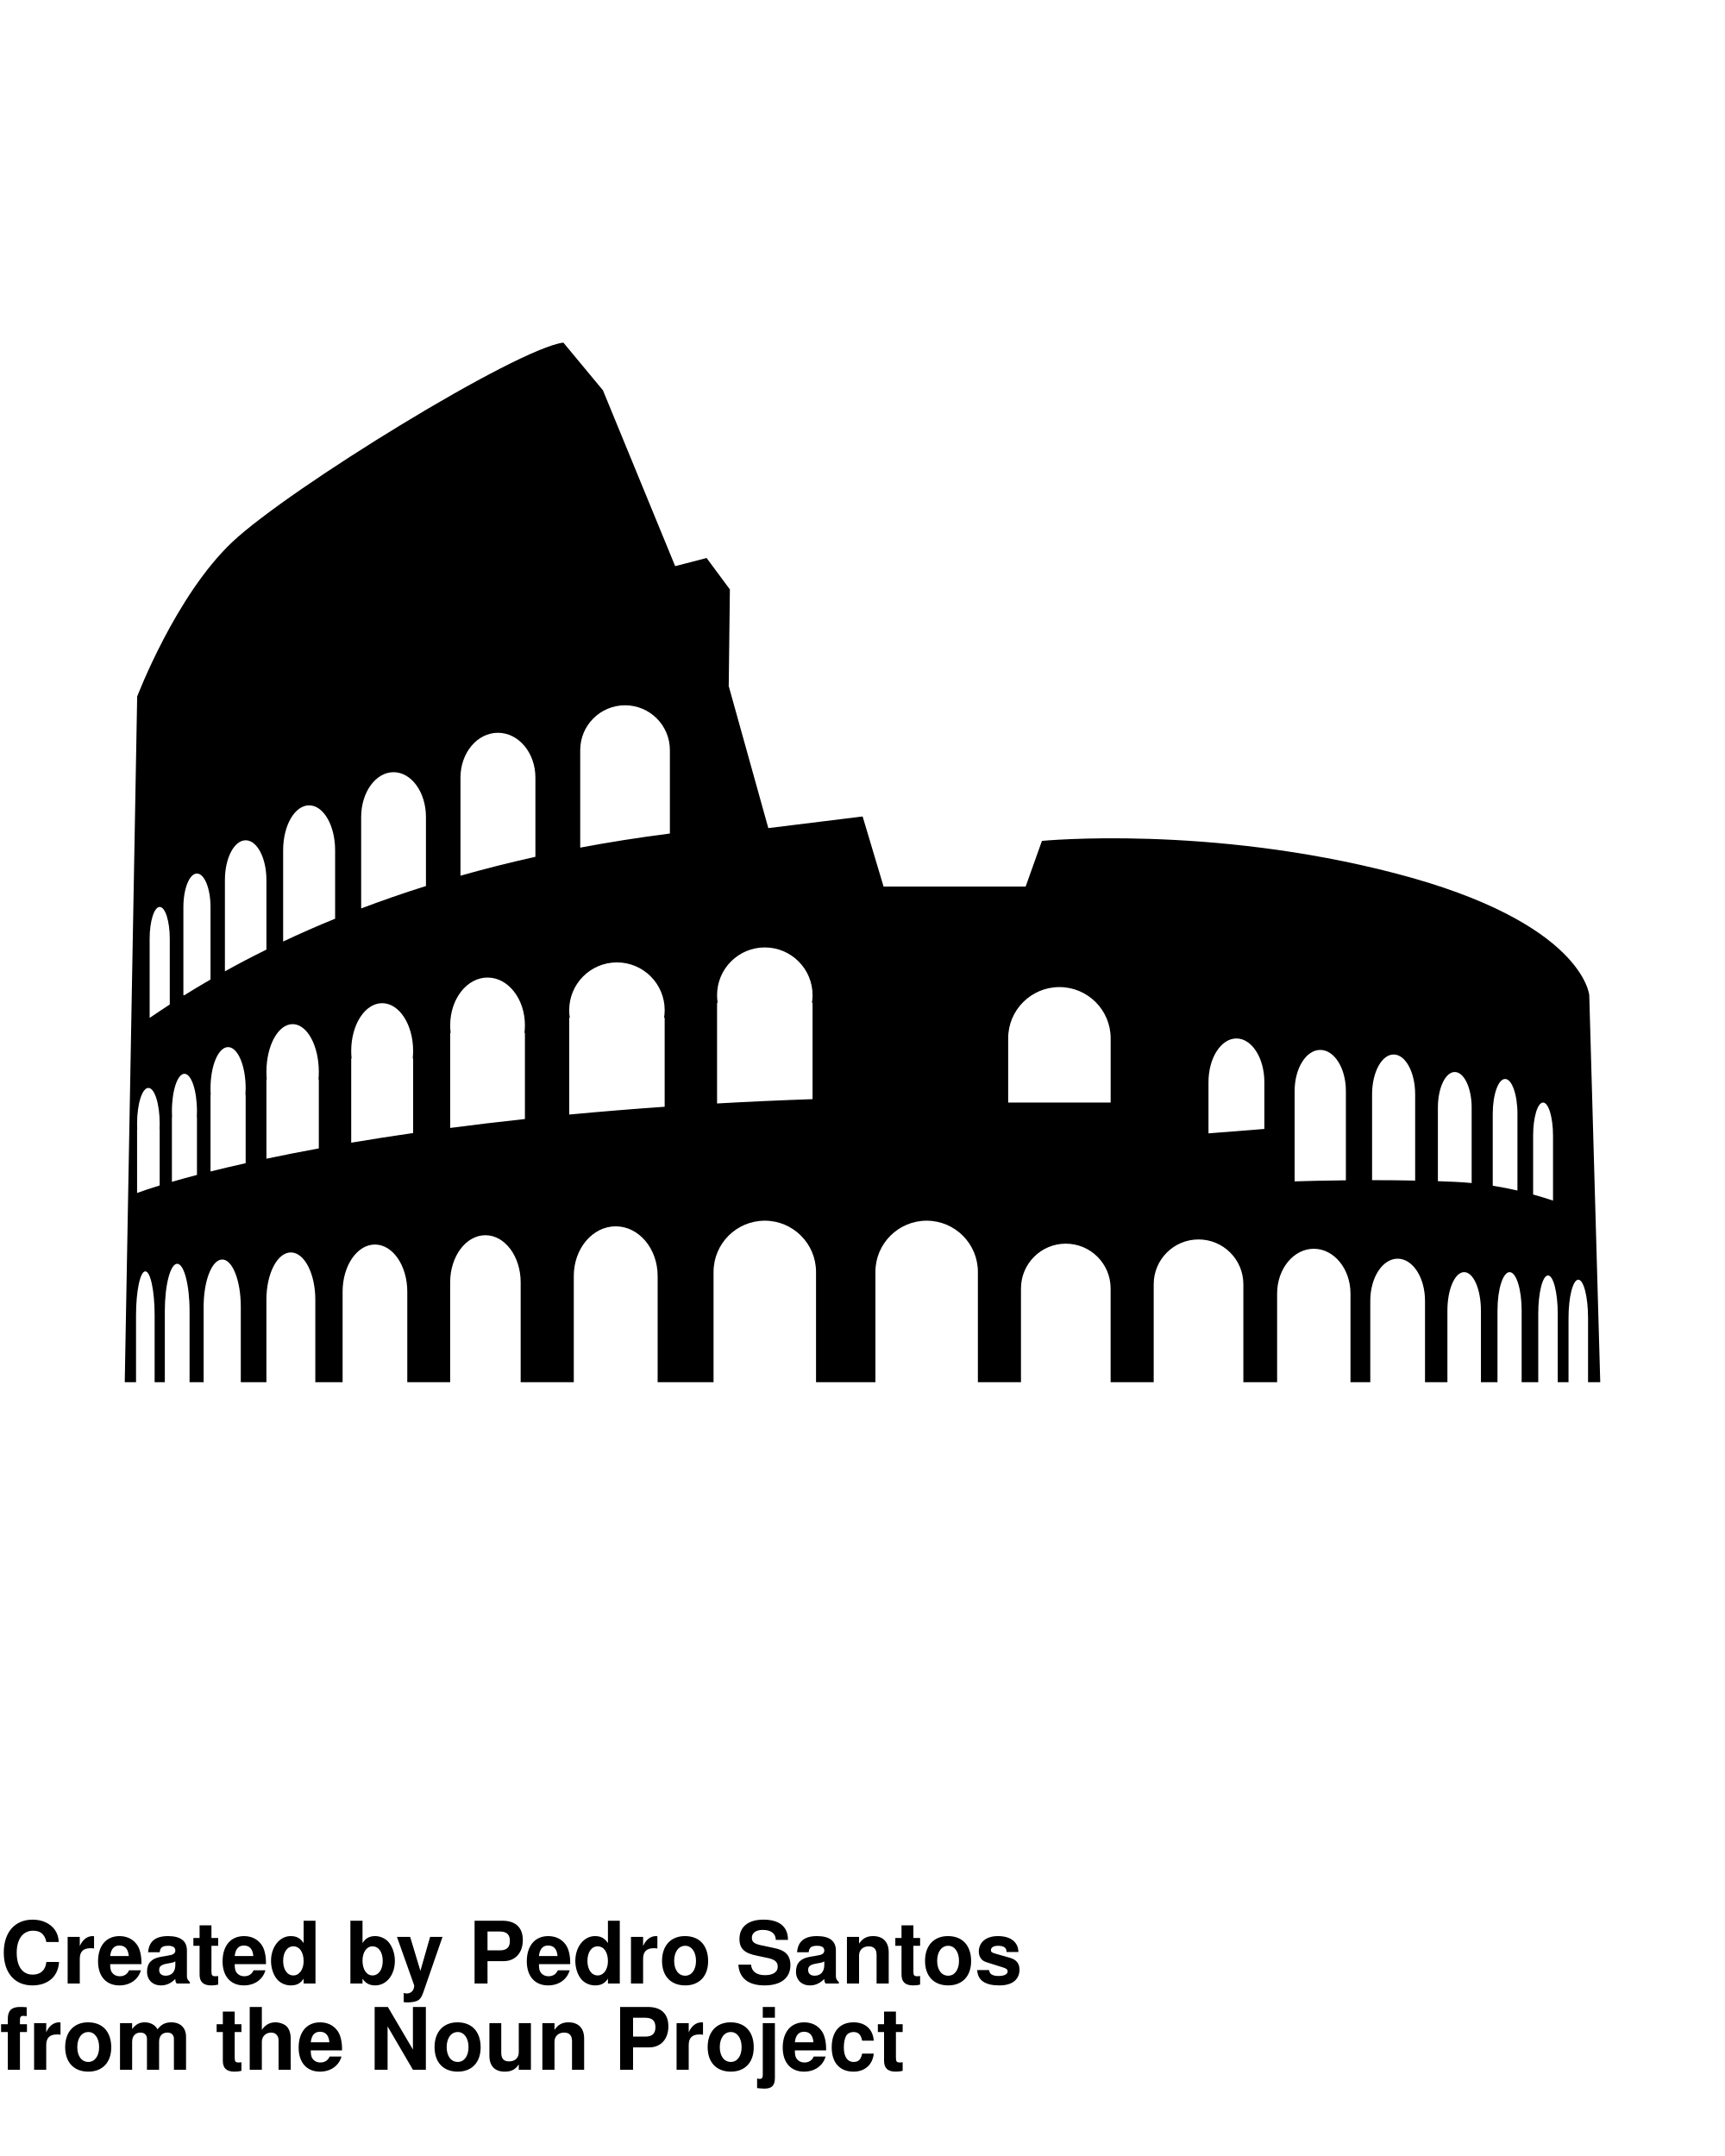
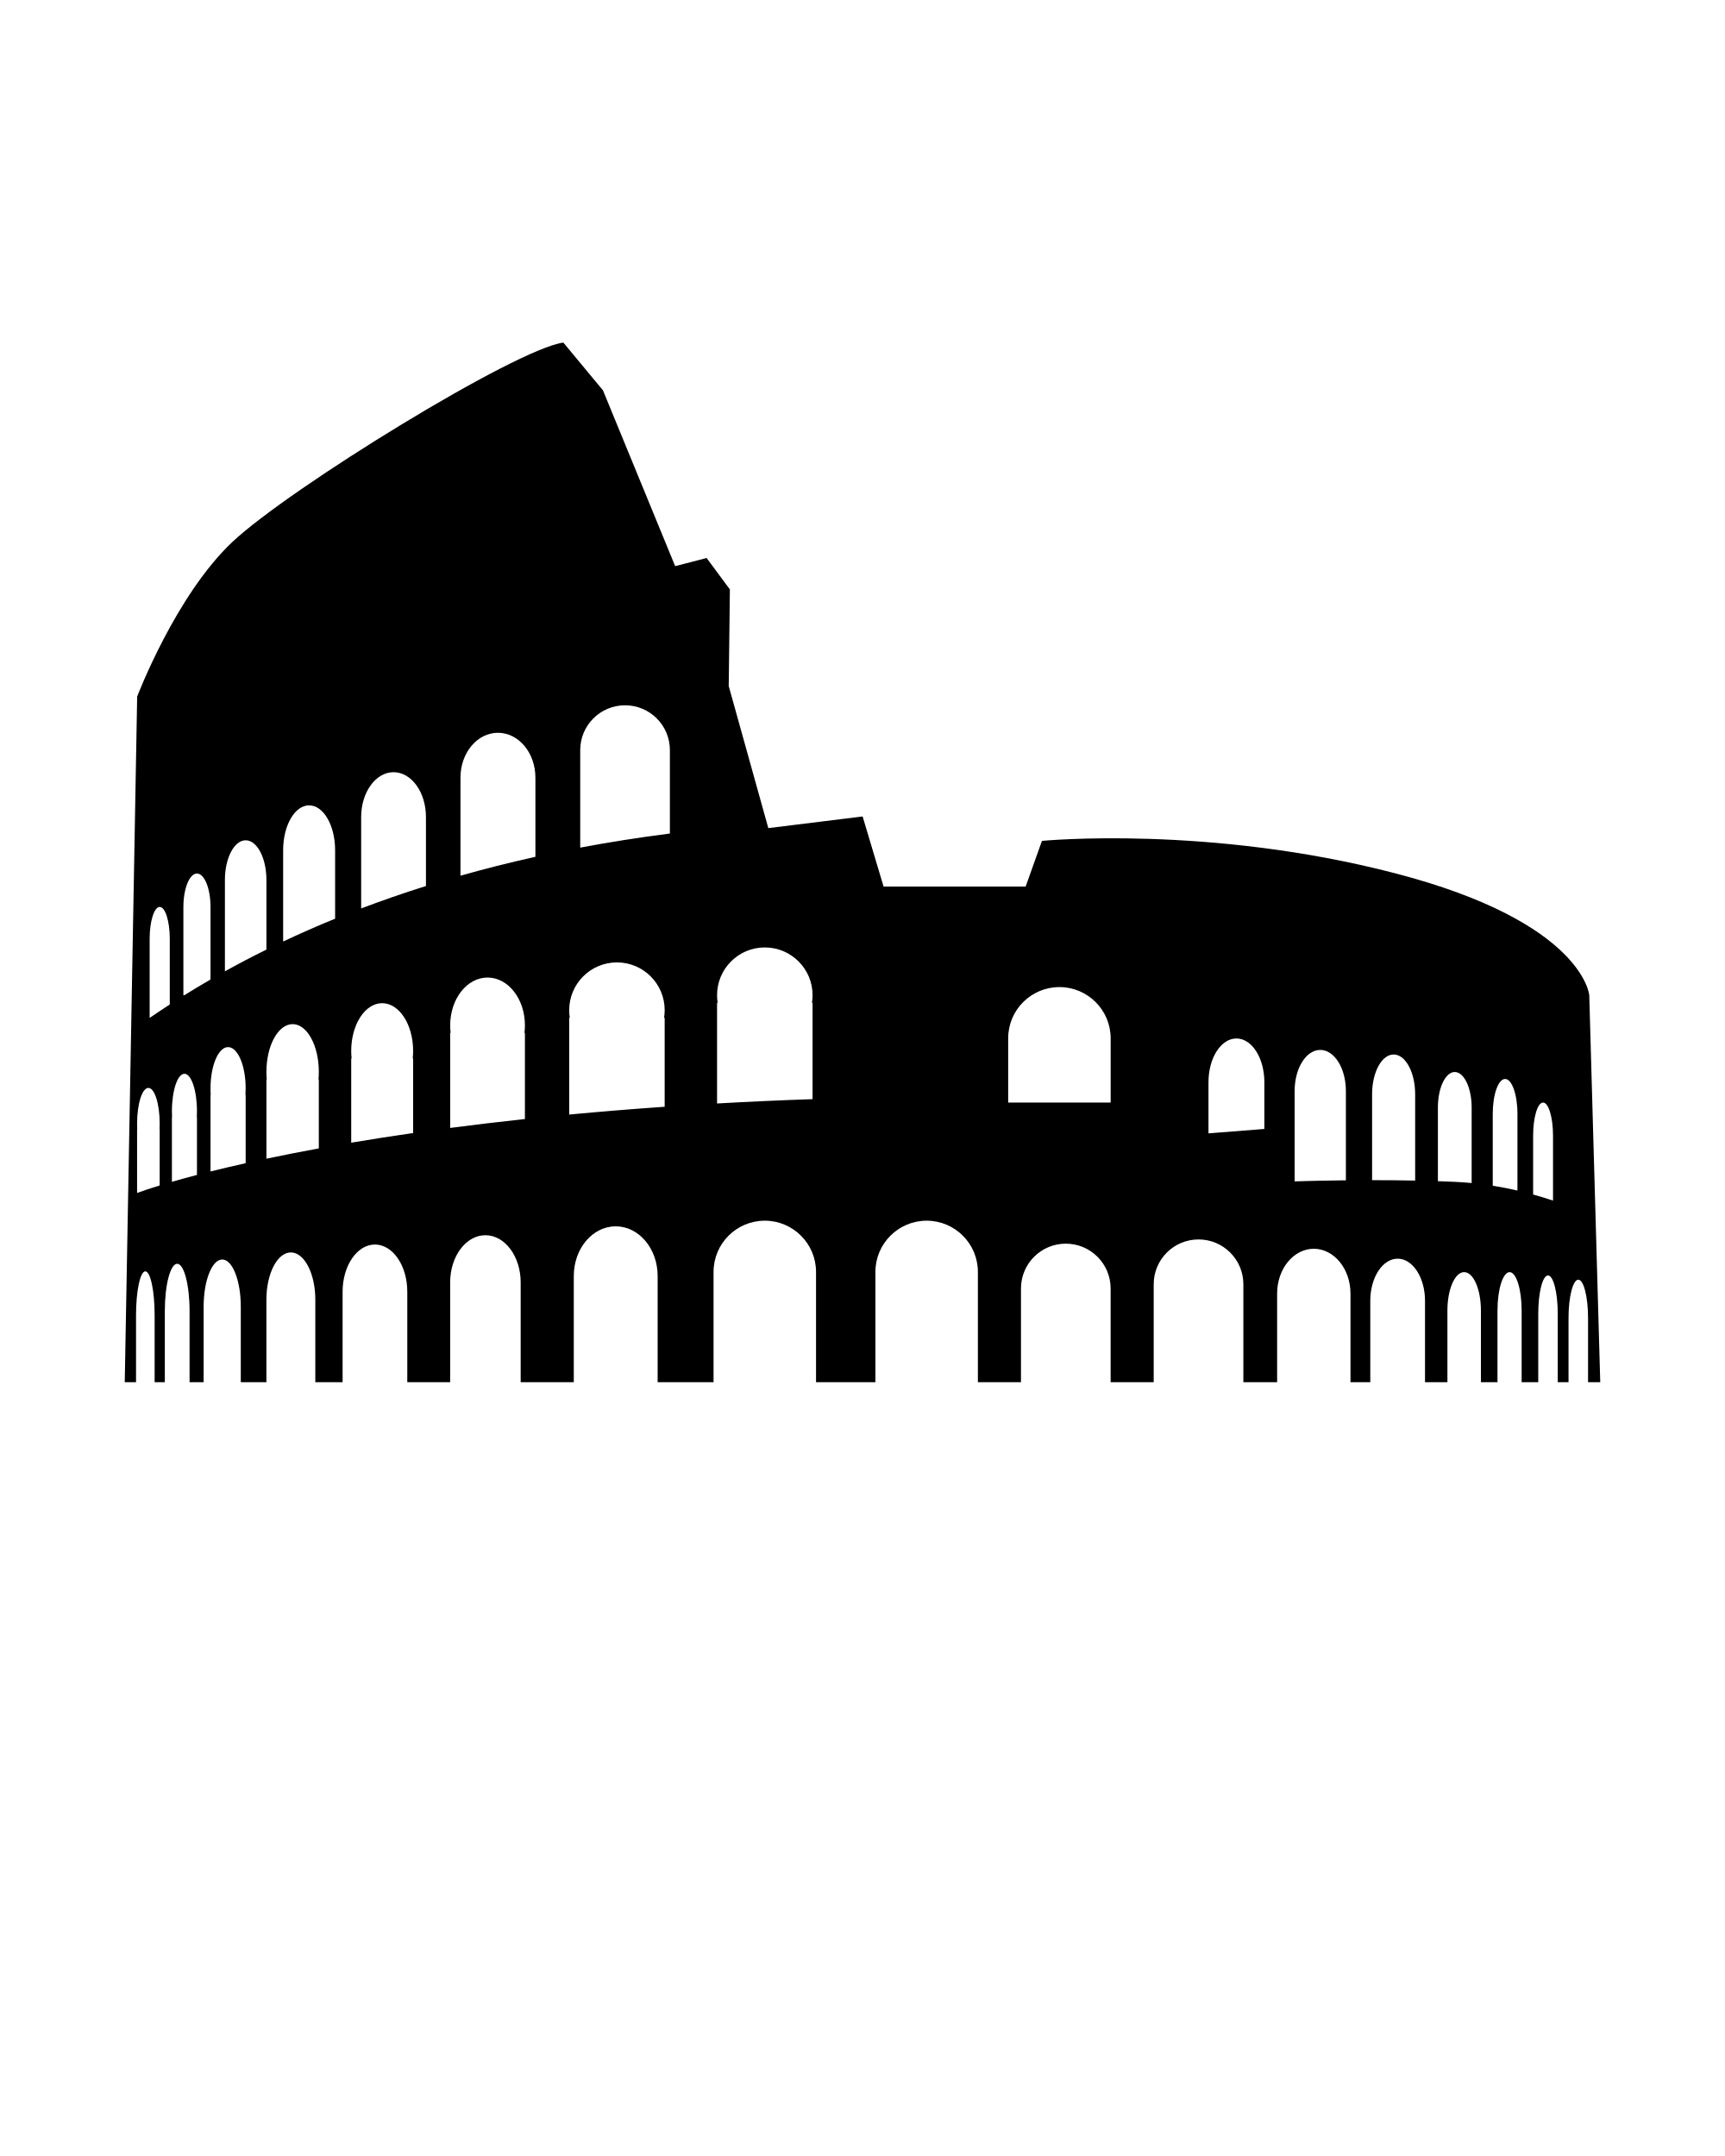
<svg xmlns="http://www.w3.org/2000/svg" version="1.1" x="0px" y="0px" viewBox="0 0 100 125" enable-background="new 0 0 100 100" xml:space="preserve">
  <path d="M92.768,80.137l-0.637-22.44c0,0-0.338-4.218-11.206-7.054c-10.868-2.835-20.523-1.89-20.523-1.89L59.458,51.4h-8.236  l-1.215-4.063l-5.467,0.675l-2.295-8.235l0.067-5.603l-1.349-1.822l-1.823,0.472L34.954,22.63l-2.295-2.767  c-2.701,0.337-15.864,8.438-19.172,11.543c-3.307,3.105-5.535,8.978-5.535,8.978l-0.72,39.754h0.654v-3.885  c0-1.405,0.241-2.544,0.539-2.544c0.298,0,0.539,1.139,0.539,2.544v3.885h0.591v-4.131c0-1.51,0.321-2.736,0.717-2.736  c0.396,0,0.717,1.226,0.717,2.736v4.131h0.816v-4.379c0-1.51,0.482-2.736,1.078-2.736c0.595,0,1.076,1.226,1.076,2.736v4.379h1.485  v-4.79c0-1.51,0.635-2.735,1.418-2.735c0.782,0,1.417,1.224,1.417,2.735v4.79h1.582V74.89c0-1.51,0.84-2.735,1.875-2.735  c1.036,0,1.875,1.225,1.875,2.735v5.247h2.485V74.35c0-1.51,0.915-2.735,2.044-2.735c1.129,0,2.044,1.225,2.044,2.735v5.788h3.079  v-6.16c0-1.59,1.088-2.878,2.431-2.878c1.342,0,2.43,1.289,2.43,2.878v6.16h3.241v-6.394c0-1.64,1.33-2.971,2.97-2.971  c1.64,0,2.971,1.331,2.971,2.971v6.394h3.442v-6.394c0-1.64,1.331-2.971,2.971-2.971c1.64,0,2.97,1.331,2.97,2.971v6.394h2.498  v-5.435c0-1.435,1.163-2.598,2.598-2.598c1.436,0,2.599,1.163,2.599,2.598v5.435h2.497v-5.68c0-1.435,1.164-2.598,2.599-2.598  c1.435,0,2.599,1.163,2.599,2.598v5.68h1.957V75c0-1.436,0.952-2.599,2.126-2.599c1.175,0,2.127,1.163,2.127,2.599v5.138h1.148  v-4.723c0-1.347,0.71-2.439,1.586-2.439c0.876,0,1.586,1.092,1.586,2.439v4.723h1.299v-4.162c0-1.227,0.435-2.221,0.971-2.221  c0.536,0,0.971,0.994,0.971,2.221v4.162h0.961v-4.162c0-1.227,0.315-2.221,0.703-2.221c0.385,0,0.697,0.994,0.697,2.221v4.162h0.963  v-3.969c0-1.227,0.252-2.222,0.565-2.222c0.312,0,0.565,0.995,0.565,2.222v3.969h0.625v-3.722c0-1.228,0.255-2.222,0.567-2.222  c0.312,0,0.565,0.994,0.565,2.222v3.722H92.768z M9.257,65.474v3.256c-0.51,0.157-0.947,0.302-1.31,0.435v-3.69h0.009  c-0.005-0.108-0.009-0.218-0.009-0.329c0-1.144,0.293-2.071,0.655-2.071c0.363,0,0.655,0.927,0.655,2.071  c0,0.111-0.003,0.221-0.008,0.329H9.257z M9.842,58.238c-0.445,0.289-0.834,0.551-1.167,0.778v-4.584c0-1.022,0.262-1.85,0.583-1.85  c0.323,0,0.584,0.828,0.584,1.85V58.238z M11.418,64.768v3.352c-0.528,0.139-1.012,0.272-1.452,0.4v-3.752h0.008  c-0.006-0.111-0.008-0.227-0.008-0.344c0-1.198,0.325-2.168,0.726-2.168s0.726,0.97,0.726,2.168c0,0.117-0.003,0.233-0.009,0.344  H11.418z M10.69,57.698h-0.059v-5.106c0-1.076,0.353-1.947,0.786-1.947c0.435,0,0.787,0.871,0.787,1.947v4.197  C11.654,57.107,11.149,57.412,10.69,57.698z M14.241,63.483v3.956c-0.732,0.164-1.411,0.325-2.037,0.48v-4.437h0.012  c-0.009-0.124-0.012-0.251-0.012-0.381c0-1.321,0.455-2.392,1.018-2.392c0.563,0,1.019,1.071,1.019,2.392  c0,0.13-0.005,0.257-0.013,0.381H14.241z M13.038,56.316V51.02c0-1.272,0.539-2.302,1.204-2.302c0.665,0,1.203,1.03,1.203,2.302  v4.035C14.57,55.486,13.769,55.909,13.038,56.316z M18.482,62.584v3.998c-1.087,0.199-2.099,0.399-3.037,0.597v-4.595h0.019  c-0.012-0.143-0.019-0.29-0.019-0.439c0-1.529,0.681-2.768,1.518-2.768c0.839,0,1.519,1.239,1.519,2.768  c0,0.15-0.006,0.296-0.019,0.439H18.482z M19.428,53.264c-1.08,0.44-2.084,0.884-3.014,1.323v-5.295c0-1.436,0.674-2.6,1.506-2.6  c0.833,0,1.507,1.164,1.507,2.6V53.264z M23.95,61.369v4.321c-1.267,0.183-2.463,0.371-3.59,0.561v-4.882h0.023  c-0.015-0.143-0.023-0.29-0.023-0.441c0-1.528,0.803-2.766,1.794-2.766c0.992,0,1.795,1.238,1.795,2.766  c0,0.151-0.008,0.297-0.023,0.441H23.95z M24.693,51.369c-1.333,0.42-2.585,0.856-3.756,1.301v-5.301  c0-1.435,0.841-2.599,1.878-2.599c1.037,0,1.878,1.164,1.878,2.599V51.369z M30.43,59.885v4.994  c-1.516,0.163-2.96,0.336-4.332,0.516v-5.51h0.027c-0.018-0.144-0.027-0.291-0.027-0.441c0-1.528,0.969-2.768,2.167-2.768  c1.196,0,2.165,1.239,2.165,2.768c0,0.15-0.009,0.297-0.027,0.441H30.43z M31.038,49.676c-1.528,0.339-2.975,0.707-4.344,1.096  v-5.688c0-1.436,0.972-2.599,2.172-2.599c1.2,0,2.172,1.163,2.172,2.599V49.676z M38.531,59.007v5.16  c-1.934,0.135-3.777,0.287-5.534,0.453v-5.613h0.034c-0.023-0.144-0.034-0.291-0.034-0.441c0-1.528,1.238-2.768,2.767-2.768  c1.53,0,2.768,1.24,2.768,2.768c0,0.15-0.012,0.297-0.035,0.441H38.531z M38.834,48.326c-1.818,0.232-3.55,0.507-5.198,0.817v-5.654  c0-1.435,1.164-2.598,2.599-2.598c1.435,0,2.599,1.163,2.599,2.598V48.326z M47.104,58.138v5.588  c-1.913,0.066-3.758,0.15-5.535,0.251v-5.839h0.035c-0.023-0.143-0.035-0.29-0.035-0.44c0-1.529,1.239-2.768,2.768-2.768  c1.528,0,2.768,1.239,2.768,2.768c0,0.15-0.012,0.297-0.036,0.44H47.104z M64.386,63.923h-5.941v-3.724  c0-1.64,1.331-2.97,2.971-2.97c1.64,0,2.97,1.33,2.97,2.97V63.923z M73.296,65.454l-3.239,0.256v-2.972  c0-1.397,0.725-2.53,1.62-2.53c0.895,0,1.619,1.133,1.619,2.53V65.454z M78.022,68.431c-1.266,0.014-2.314,0.042-2.971,0.062v-5.24  c0-1.315,0.665-2.381,1.485-2.381c0.821,0,1.486,1.066,1.486,2.381V68.431z M82.038,68.447c-0.859-0.018-1.701-0.024-2.497-0.024  v-4.978c0-1.275,0.559-2.308,1.249-2.308c0.689,0,1.248,1.033,1.248,2.308V68.447z M85.313,68.59c-0.32-0.031-0.647-0.055-0.98-0.07  c-0.324-0.016-0.651-0.028-0.977-0.038V64.21c0-1.136,0.438-2.057,0.977-2.057c0.541,0,0.98,0.921,0.98,2.057V68.59z M87.967,69.024  c-0.455-0.104-0.932-0.2-1.431-0.278v-4.168c0-1.117,0.32-2.022,0.716-2.022c0.396,0,0.716,0.905,0.716,2.022V69.024z M90.03,69.608  c-0.357-0.12-0.742-0.239-1.153-0.353v-3.413c0-1.06,0.258-1.919,0.575-1.919c0.32,0,0.578,0.859,0.578,1.919V69.608z" />
-   <text x="0" y="115" fill="#000000" font-size="5px" font-weight="bold" font-family="'Helvetica Neue', Helvetica, Arial-Unicode, Arial, Sans-serif">Created by Pedro Santos</text>
-   <text x="0" y="120" fill="#000000" font-size="5px" font-weight="bold" font-family="'Helvetica Neue', Helvetica, Arial-Unicode, Arial, Sans-serif">from the Noun Project</text>
</svg>
